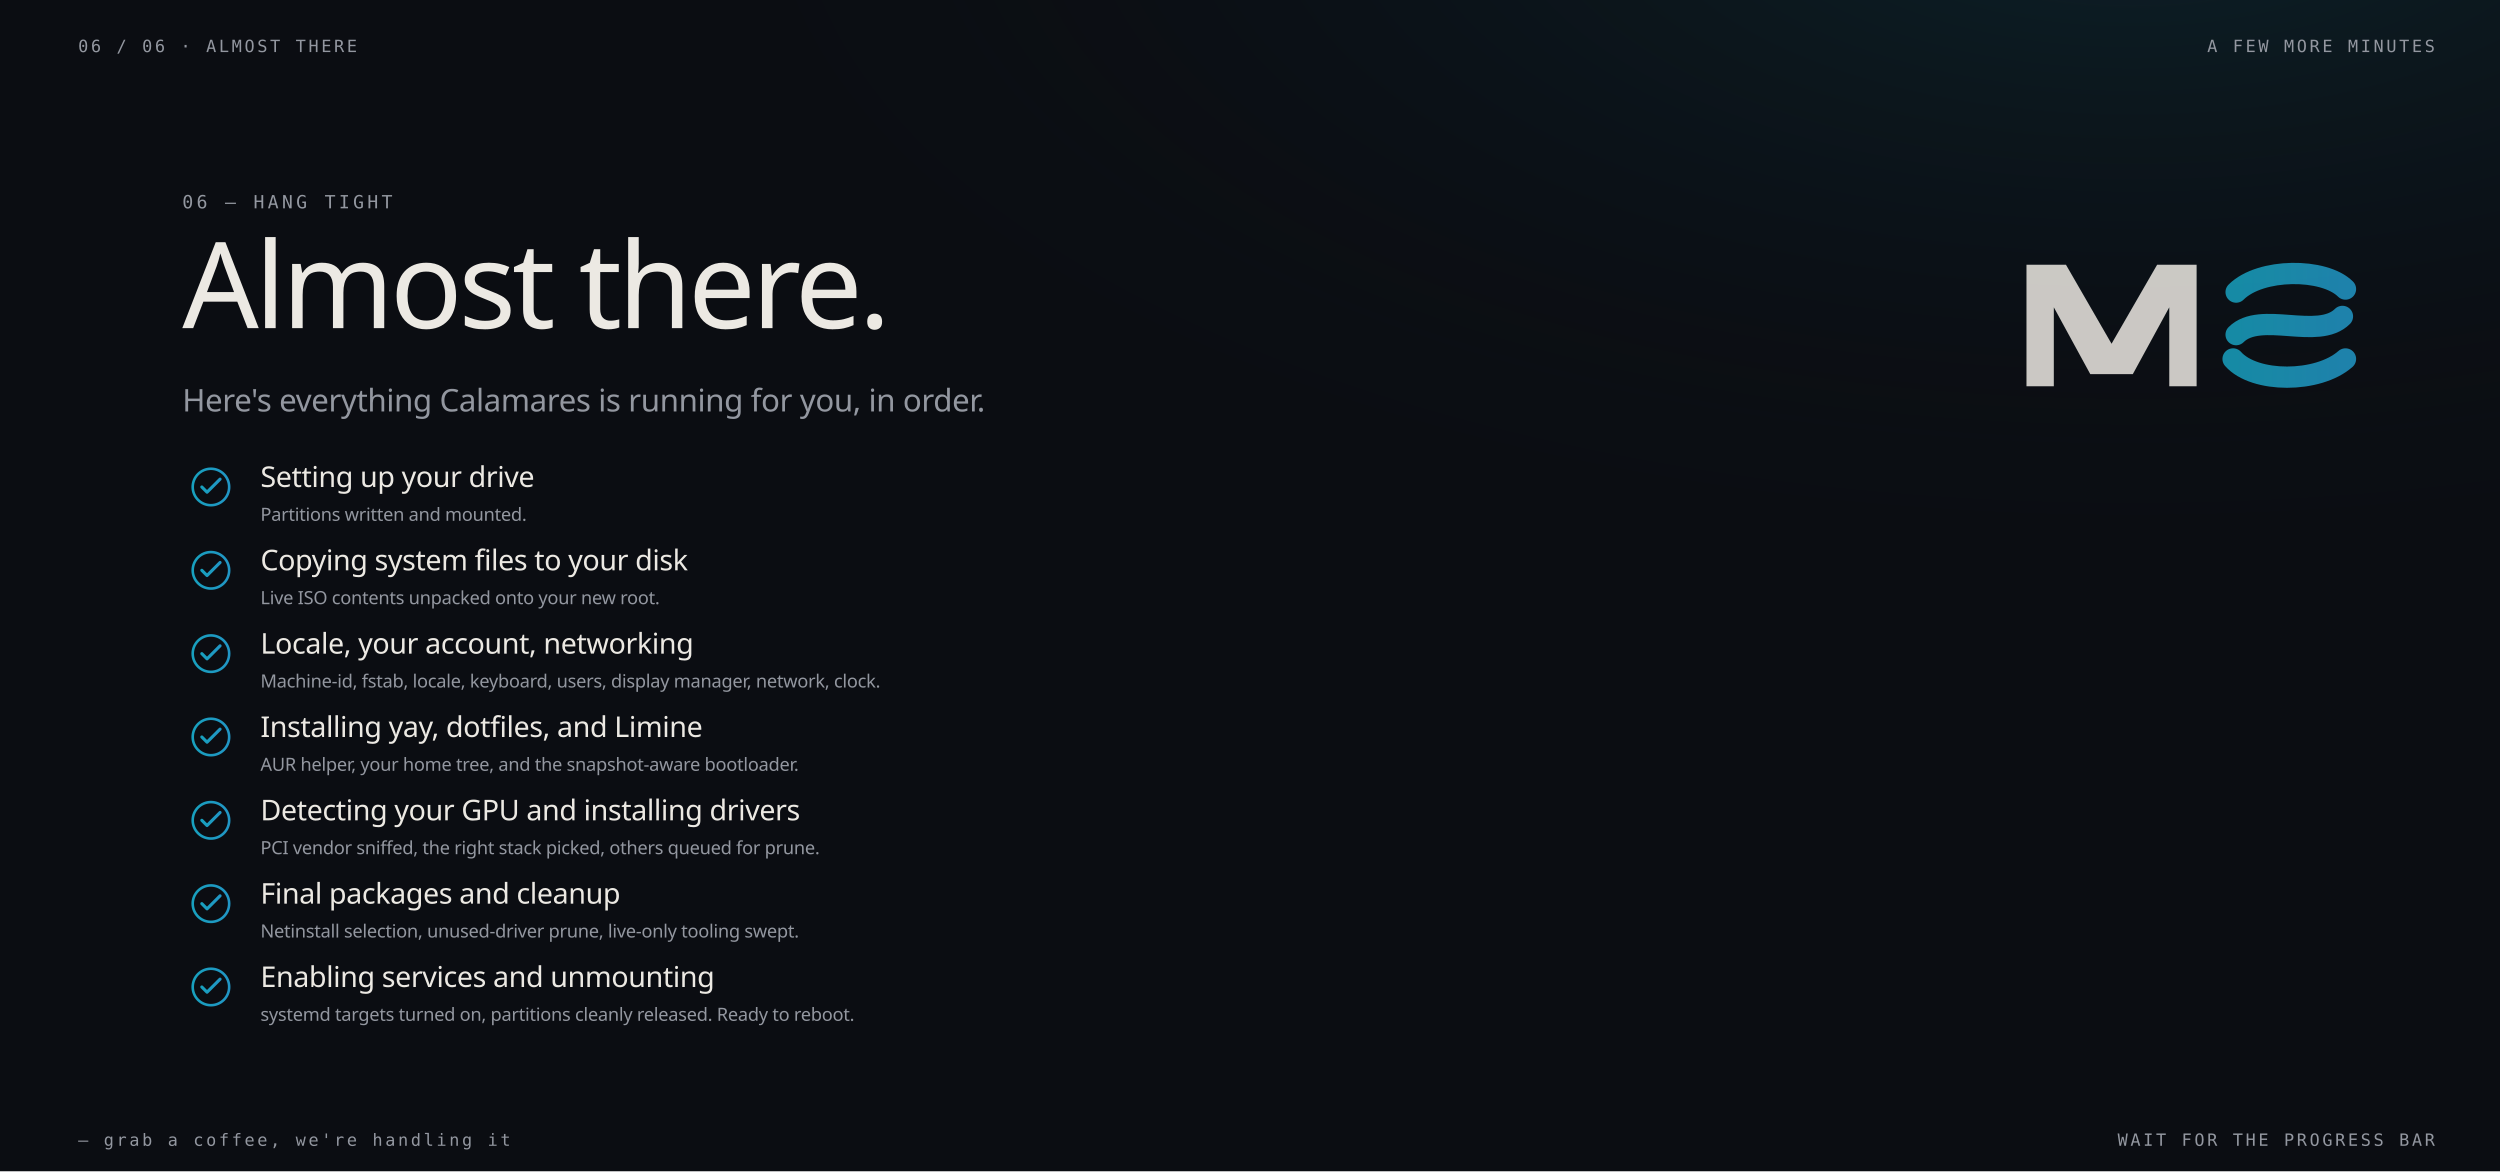
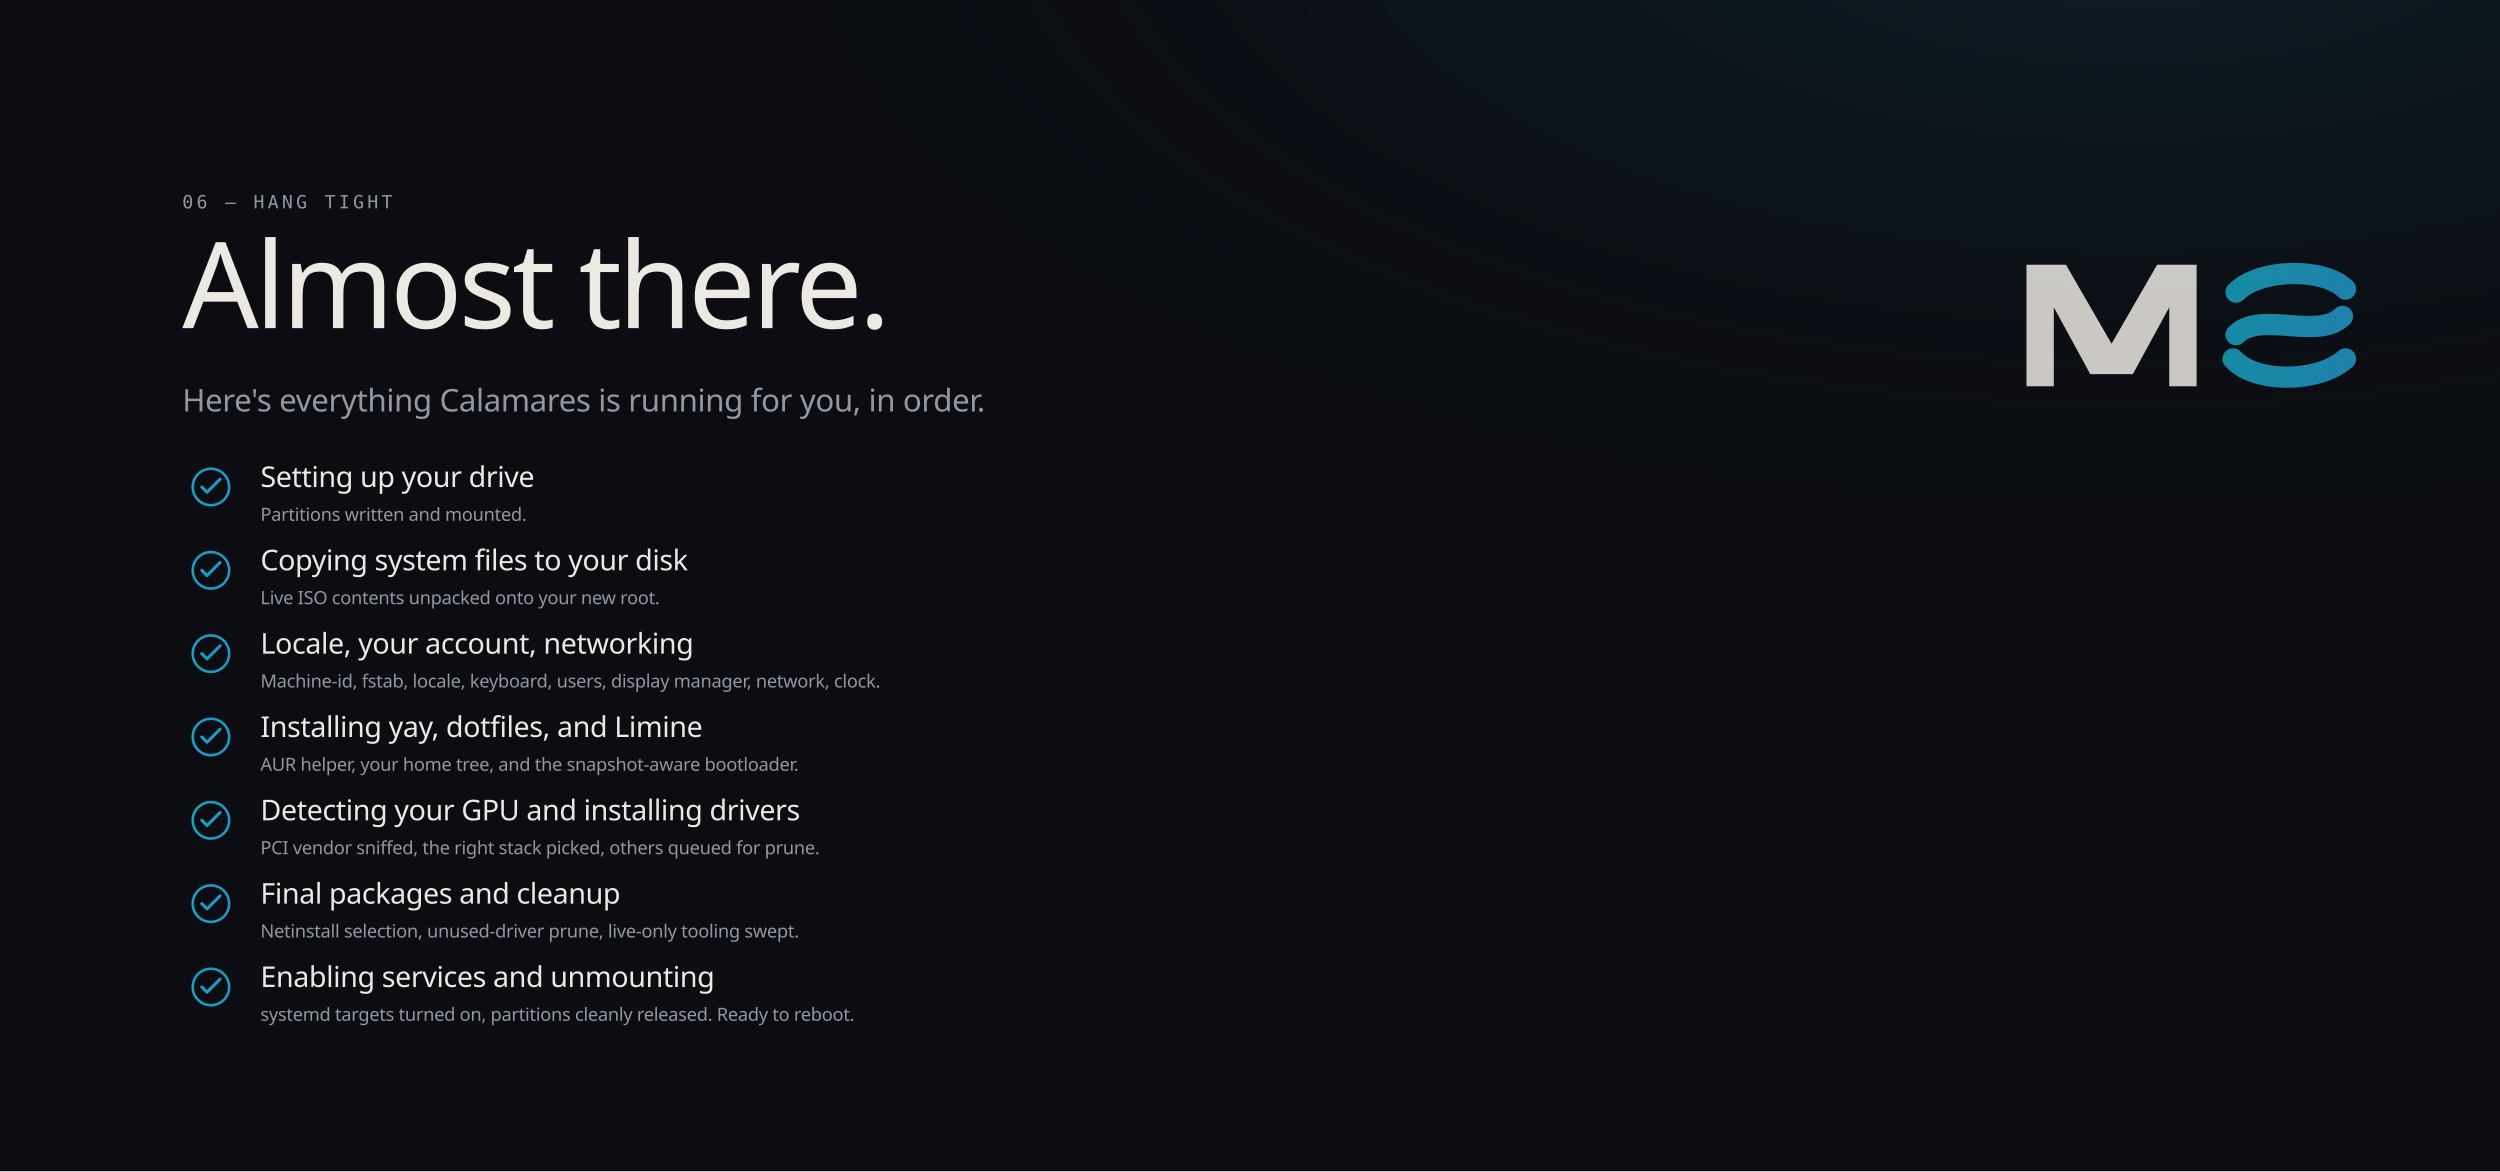
<svg xmlns="http://www.w3.org/2000/svg" viewBox="0 0 1920 899.528" font-family="Google Sans Flex, DM Sans, system-ui, sans-serif">
  <defs>
    <linearGradient id="stream" x1="0" y1="0" x2="1" y2="0">
      <stop offset="0" stop-color="#18A0BE" />
      <stop offset="1" stop-color="#2196C5" />
    </linearGradient>
    <radialGradient id="bg-glow" cx="0.85" cy="-0.1" r="0.6">
      <stop offset="0" stop-color="#18A0BE" stop-opacity="0.14" />
      <stop offset="1" stop-color="#0B0D12" stop-opacity="0" />
    </radialGradient>
    <symbol id="ms-mark" viewBox="0 0 240 120">
      <path d="M14 100 L14 20 L40 20 L70 72 L100 20 L126 20 L126 100 L108 100 L108 48 L84 92 L56 92 L32 48 L32 100 Z" fill="#ECE9E3" />
      <g fill="none" stroke-linecap="round" stroke-width="14">
        <path d="M152 38 C 168 22, 210 22, 224 36" stroke="url(#stream)" />
        <path d="M222 54 C 206 70, 168 50, 152 66" stroke="url(#stream)" />
        <path d="M150 82 C 164 98, 206 98, 224 82" stroke="url(#stream)" />
      </g>
    </symbol>
  </defs>
  <rect width="1920" height="899.528" fill="#0B0D12" />
  <rect width="1920" height="899.528" fill="url(#bg-glow)" />
-   <g font-family="JetBrains Mono, ui-monospace, monospace" font-size="13" fill="#9397A0" letter-spacing="2">
-     <text x="60" y="40">06 / 06  ·  ALMOST THERE</text>
-     <text x="1870" y="40" text-anchor="end">A FEW MORE MINUTES</text>
-     <text x="60" y="880">— grab a coffee, we're handling it</text>
-     <text x="1870" y="880" text-anchor="end">WAIT FOR THE PROGRESS BAR</text>
-   </g>
  <g transform="translate(140 160)">
    <text font-family="JetBrains Mono, ui-monospace, monospace" font-size="14" fill="#9397A0" letter-spacing="2.5">06 — HANG TIGHT</text>
    <text y="92" font-size="92" font-weight="500" letter-spacing="-3" fill="#ECE9E3">Almost there.</text>
    <text y="156" font-size="24" fill="#9397A0" letter-spacing="-0.3">Here's everything Calamares is running for you, in order.</text>
  </g>
  <use href="#ms-mark" x="1540" y="180" width="280" height="140" opacity="0.85" />
  <g transform="translate(140 360)">
    <line x1="22" y1="14" x2="22" y2="398" stroke="url(#stream)" stroke-width="2" opacity="0.35" />
    <g>
      <circle cx="22" cy="14" r="14" fill="#0B0D12" stroke="url(#stream)" stroke-width="2" />
      <path d="M15 14 L19 18 L29 8" stroke="url(#stream)" stroke-width="2.4" fill="none" stroke-linecap="round" stroke-linejoin="round" />
      <text x="60" y="14" font-size="22" font-weight="500" fill="#ECE9E3" letter-spacing="-0.3">Setting up your drive</text>
      <text x="60" y="40" font-size="14" fill="#9397A0" letter-spacing="-0.2">Partitions written and mounted.</text>
    </g>
    <g transform="translate(0 64)">
      <circle cx="22" cy="14" r="14" fill="#0B0D12" stroke="url(#stream)" stroke-width="2" />
      <path d="M15 14 L19 18 L29 8" stroke="url(#stream)" stroke-width="2.4" fill="none" stroke-linecap="round" stroke-linejoin="round" />
      <text x="60" y="14" font-size="22" font-weight="500" fill="#ECE9E3" letter-spacing="-0.3">Copying system files to your disk</text>
      <text x="60" y="40" font-size="14" fill="#9397A0" letter-spacing="-0.2">Live ISO contents unpacked onto your new root.</text>
    </g>
    <g transform="translate(0 128)">
      <circle cx="22" cy="14" r="14" fill="#0B0D12" stroke="url(#stream)" stroke-width="2" />
      <path d="M15 14 L19 18 L29 8" stroke="url(#stream)" stroke-width="2.4" fill="none" stroke-linecap="round" stroke-linejoin="round" />
      <text x="60" y="14" font-size="22" font-weight="500" fill="#ECE9E3" letter-spacing="-0.3">Locale, your account, networking</text>
      <text x="60" y="40" font-size="14" fill="#9397A0" letter-spacing="-0.2">Machine-id, fstab, locale, keyboard, users, display manager, network, clock.</text>
    </g>
    <g transform="translate(0 192)">
      <circle cx="22" cy="14" r="14" fill="#0B0D12" stroke="url(#stream)" stroke-width="2" />
      <path d="M15 14 L19 18 L29 8" stroke="url(#stream)" stroke-width="2.4" fill="none" stroke-linecap="round" stroke-linejoin="round" />
      <text x="60" y="14" font-size="22" font-weight="500" fill="#ECE9E3" letter-spacing="-0.3">Installing yay, dotfiles, and Limine</text>
      <text x="60" y="40" font-size="14" fill="#9397A0" letter-spacing="-0.2">AUR helper, your home tree, and the snapshot-aware bootloader.</text>
    </g>
    <g transform="translate(0 256)">
      <circle cx="22" cy="14" r="14" fill="#0B0D12" stroke="url(#stream)" stroke-width="2" />
      <path d="M15 14 L19 18 L29 8" stroke="url(#stream)" stroke-width="2.4" fill="none" stroke-linecap="round" stroke-linejoin="round" />
      <text x="60" y="14" font-size="22" font-weight="500" fill="#ECE9E3" letter-spacing="-0.3">Detecting your GPU and installing drivers</text>
      <text x="60" y="40" font-size="14" fill="#9397A0" letter-spacing="-0.2">PCI vendor sniffed, the right stack picked, others queued for prune.</text>
    </g>
    <g transform="translate(0 320)">
      <circle cx="22" cy="14" r="14" fill="#0B0D12" stroke="url(#stream)" stroke-width="2" />
      <path d="M15 14 L19 18 L29 8" stroke="url(#stream)" stroke-width="2.4" fill="none" stroke-linecap="round" stroke-linejoin="round" />
      <text x="60" y="14" font-size="22" font-weight="500" fill="#ECE9E3" letter-spacing="-0.3">Final packages and cleanup</text>
      <text x="60" y="40" font-size="14" fill="#9397A0" letter-spacing="-0.2">Netinstall selection, unused-driver prune, live-only tooling swept.</text>
    </g>
    <g transform="translate(0 384)">
      <circle cx="22" cy="14" r="14" fill="#0B0D12" stroke="url(#stream)" stroke-width="2" />
      <path d="M15 14 L19 18 L29 8" stroke="url(#stream)" stroke-width="2.4" fill="none" stroke-linecap="round" stroke-linejoin="round" />
      <text x="60" y="14" font-size="22" font-weight="500" fill="#ECE9E3" letter-spacing="-0.3">Enabling services and unmounting</text>
      <text x="60" y="40" font-size="14" fill="#9397A0" letter-spacing="-0.2">systemd targets turned on, partitions cleanly released. Ready to reboot.</text>
    </g>
  </g>
</svg>
